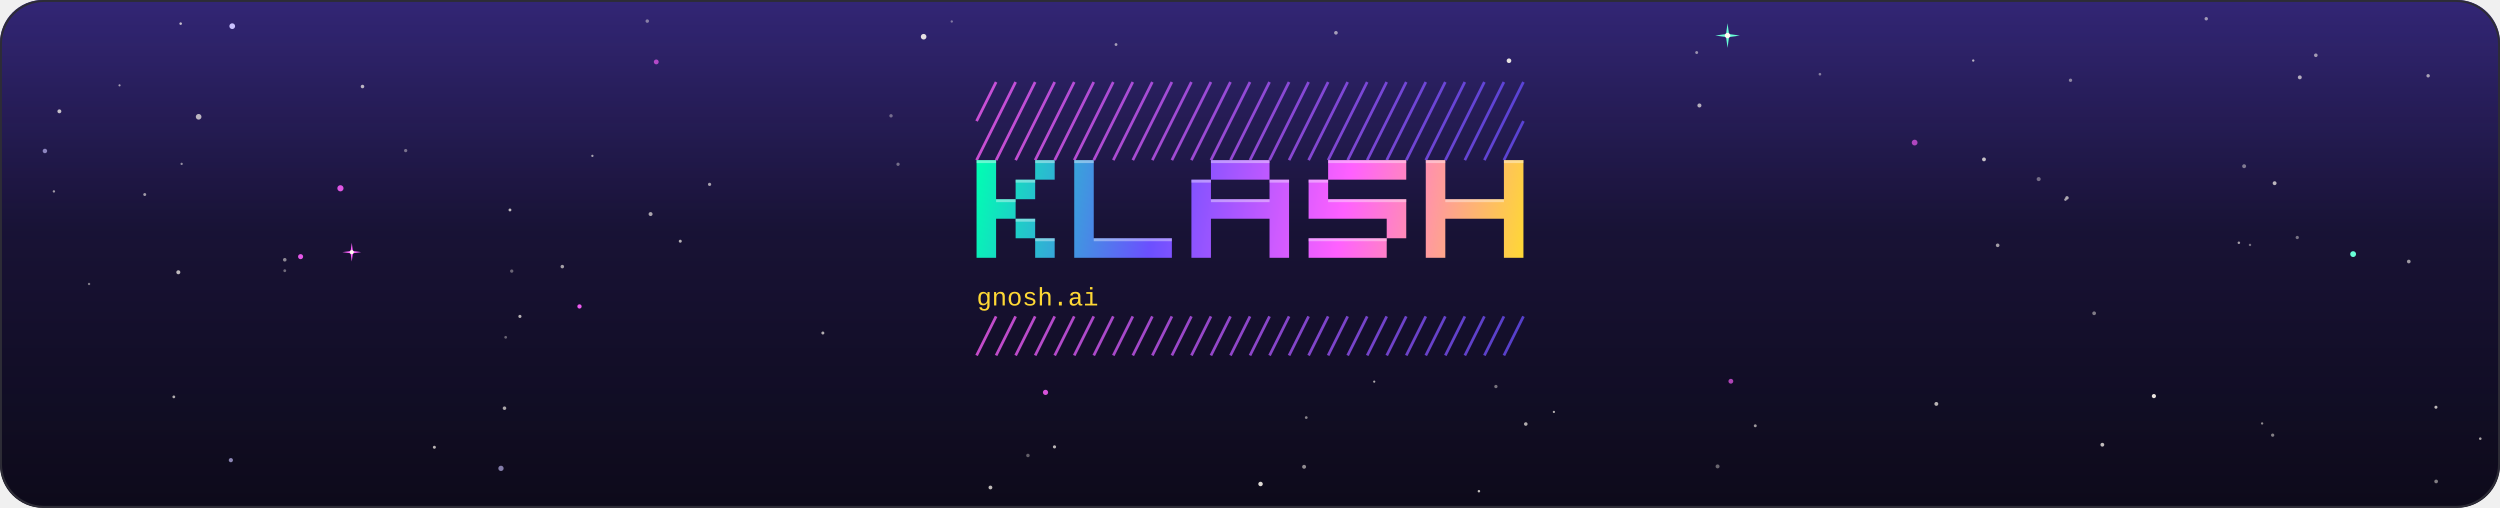
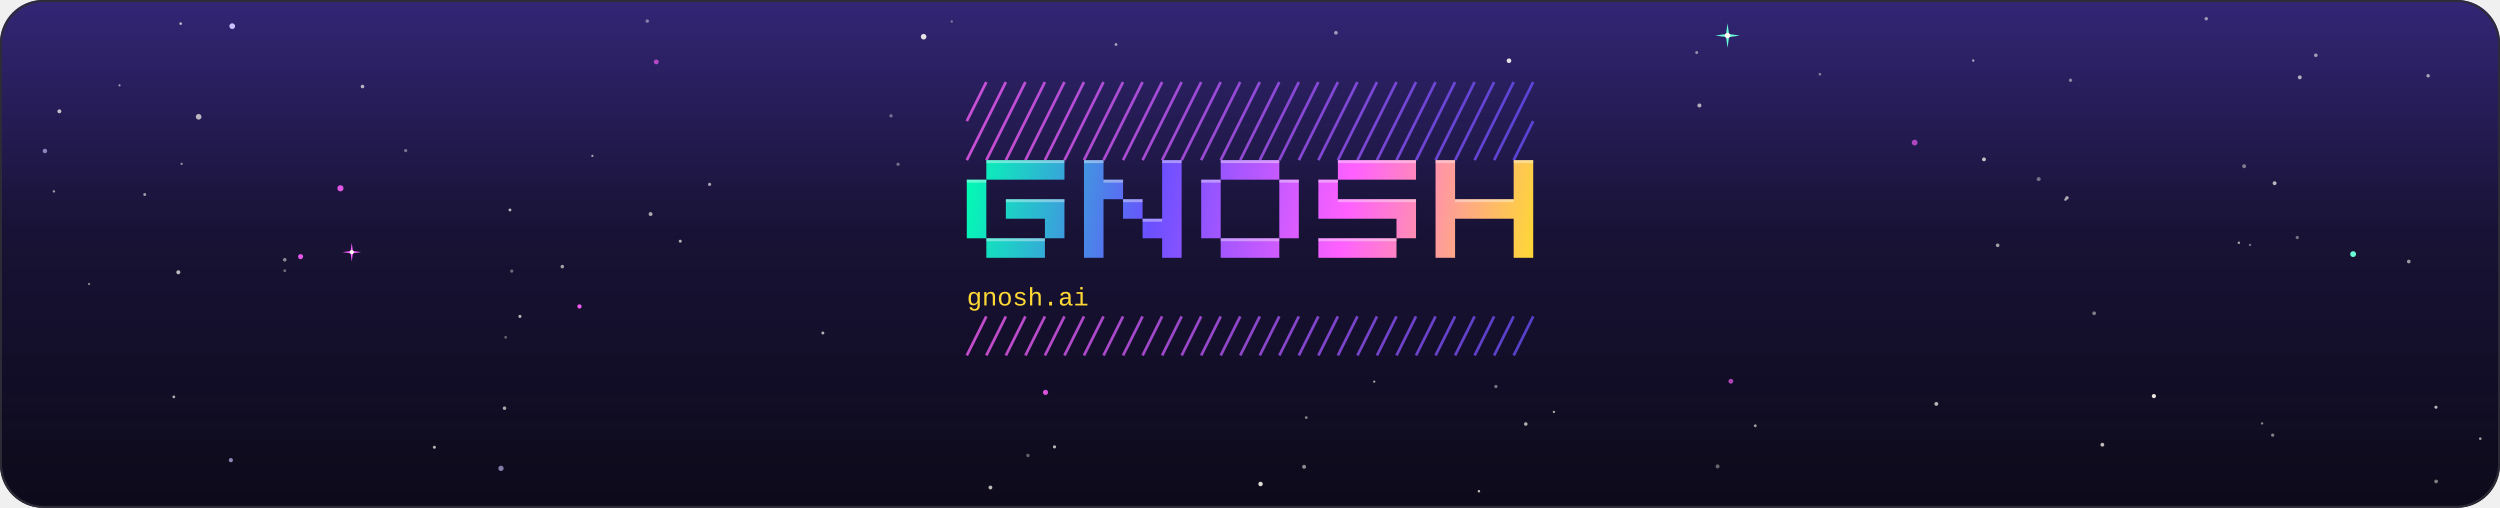
<svg xmlns="http://www.w3.org/2000/svg" viewBox="0 0 1280 260" width="1280" height="260" role="img" aria-label="Gnosh">
  <style>
@keyframes tw{0%,100%{opacity:.15}50%{opacity:1}}
.tw{animation:tw 4s ease-in-out infinite}
@media (prefers-reduced-motion:reduce){.tw{animation:none}}
</style>
  <defs>
    <linearGradient id="sky" x1="0" y1="0" x2="0" y2="1">
      <stop offset="0" stop-color="#6B50FF" stop-opacity=".40" />
      <stop offset=".45" stop-color="#6B50FF" stop-opacity=".12" />
      <stop offset="1" stop-color="#6B50FF" stop-opacity="0" />
    </linearGradient>
-     <linearGradient id="word" gradientUnits="userSpaceOnUse" x1="500" y1="82" x2="780" y2="132">
+     <linearGradient id="word" gradientUnits="userSpaceOnUse" x1="495" y1="82" x2="785" y2="132">
      <stop offset="0" stop-color="#00FFB2" />
      <stop offset="0.333" stop-color="#6B50FF" />
      <stop offset="0.667" stop-color="#FF60FF" />
      <stop offset="1" stop-color="#FED835" />
    </linearGradient>
-     <linearGradient id="field" gradientUnits="userSpaceOnUse" x1="500" y1="0" x2="780" y2="0">
+     <linearGradient id="field" gradientUnits="userSpaceOnUse" x1="495" y1="0" x2="785" y2="0">
      <stop offset="0" stop-color="#FF60FF" stop-opacity=".75" />
      <stop offset="1" stop-color="#6B50FF" stop-opacity=".75" />
    </linearGradient>
    <clipPath id="frame">
      <rect width="1280" height="260" rx="22" />
    </clipPath>
  </defs>
  <g clip-path="url(#frame)">
    <rect width="1280" height="260" fill="#0D0A1A" />
    <rect width="1280" height="260" fill="url(#sky)" />
    <circle cx="1176.2" cy="121.6" r="0.84" fill="#FFFAF1" opacity="0.42" />
    <circle cx="1010.3" cy="31.0" r="0.60" fill="#FFFAF1" opacity="0.67" class="tw" style="animation-delay:-1.09s;animation-duration:5.9s" />
    <g class="tw" style="animation-delay:-0.86s" transform="translate(884.5 18.2)">
      <path d="M0 -6.3L0.76 -0.76L6.3 0L0.76 0.76L0 6.3L-0.76 0.76L-6.3 0L-0.76 -0.76z" fill="#68FFD6" />
      <circle r="1.39" fill="#FFFAF1" />
    </g>
    <circle cx="795.6" cy="210.9" r="0.57" fill="#FFFAF1" opacity="0.70" />
    <circle cx="765.9" cy="197.9" r="0.85" fill="#FFFAF1" opacity="0.43" />
    <circle cx="303.3" cy="79.8" r="0.59" fill="#FFFAF1" opacity="0.61" class="tw" style="animation-delay:-2.06s;animation-duration:4.5s" />
    <circle cx="1185.7" cy="28.3" r="0.93" fill="#FFFAF1" opacity="0.56" />
    <circle cx="45.6" cy="145.4" r="0.60" fill="#FFFAF1" opacity="0.47" class="tw" style="animation-delay:-1.58s;animation-duration:4.7s" />
    <circle cx="92.5" cy="12.1" r="0.66" fill="#FFFAF1" opacity="0.72" class="tw" style="animation-delay:-0.43s;animation-duration:3.7s" />
    <circle cx="74.1" cy="99.6" r="0.76" fill="#FFFAF1" opacity="0.58" />
    <circle cx="258.9" cy="172.7" r="0.71" fill="#FFFAF1" opacity="0.36" />
    <circle cx="526.3" cy="233.2" r="0.90" fill="#FFFAF1" opacity="0.35" />
    <circle cx="870.1" cy="54.0" r="1.04" fill="#FFFAF1" opacity="0.66" />
    <circle cx="507.1" cy="249.6" r="0.98" fill="#FFFAF1" opacity="0.74" class="tw" style="animation-delay:-1.03s;animation-duration:3.8s" />
    <circle cx="757.2" cy="251.5" r="0.64" fill="#FFFAF1" opacity="0.75" />
    <circle cx="61.2" cy="43.7" r="0.55" fill="#FFFAF1" opacity="0.59" />
    <circle cx="1057.5" cy="102.2" r="0.65" fill="#FFFAF1" opacity="0.60" />
    <circle cx="27.6" cy="98.0" r="0.61" fill="#FFFAF1" opacity="0.58" />
    <circle cx="1060.1" cy="41.1" r="0.86" fill="#FFFAF1" opacity="0.47" />
    <circle cx="296.7" cy="156.9" r="1.10" fill="#FF60FF" opacity="0.93" class="tw" style="animation-delay:-1.78s;animation-duration:4.9s" />
    <circle cx="256.5" cy="239.8" r="1.36" fill="#C9C1FF" opacity="0.62" />
    <circle cx="145.8" cy="133.0" r="0.92" fill="#FFFAF1" opacity="0.51" />
    <circle cx="539.9" cy="228.8" r="0.81" fill="#FFFAF1" opacity="0.72" />
    <circle cx="1243.2" cy="38.8" r="0.88" fill="#FFFAF1" opacity="0.60" />
    <circle cx="101.7" cy="59.8" r="1.45" fill="#FFFAF1" opacity="0.69" />
    <circle cx="571.4" cy="22.8" r="0.73" fill="#FFFAF1" opacity="0.58" />
    <circle cx="174.3" cy="96.4" r="1.59" fill="#FF60FF" opacity="0.86" />
    <circle cx="667.7" cy="239.0" r="1.01" fill="#FFFAF1" opacity="0.54" />
    <circle cx="459.8" cy="84.1" r="0.85" fill="#FFFAF1" opacity="0.38" />
    <circle cx="93.0" cy="83.9" r="0.59" fill="#FFFAF1" opacity="0.53" />
    <circle cx="472.9" cy="18.8" r="1.44" fill="#FFFAF1" opacity="0.88" />
    <circle cx="1164.6" cy="93.8" r="1.00" fill="#FFFAF1" opacity="0.70" />
    <circle cx="535.3" cy="200.9" r="1.34" fill="#FF60FF" opacity="0.83" />
    <circle cx="487.3" cy="11.0" r="0.60" fill="#FFFAF1" opacity="0.40" />
    <circle cx="333.1" cy="109.6" r="1.02" fill="#FFFAF1" opacity="0.63" />
    <circle cx="118.9" cy="13.4" r="1.47" fill="#C9C1FF" opacity="1.00" />
    <circle cx="331.4" cy="10.8" r="0.89" fill="#FFFAF1" opacity="0.43" />
    <circle cx="222.4" cy="229.0" r="0.77" fill="#FFFAF1" opacity="0.71" />
    <circle cx="421.3" cy="170.5" r="0.77" fill="#FFFAF1" opacity="0.67" />
    <circle cx="1163.6" cy="222.8" r="0.84" fill="#FFFAF1" opacity="0.48" />
    <g class="tw" style="animation-delay:-3.09s" transform="translate(180.1 129.1)">
      <path d="M0 -4.8L0.58 -0.58L4.8 0L0.58 0.58L0 4.8L-0.58 0.58L-4.8 0L-0.58 -0.58z" fill="#FF60FF" />
      <circle r="1.06" fill="#FFFAF1" />
    </g>
    <circle cx="1247.2" cy="208.5" r="0.79" fill="#FFFAF1" opacity="0.72" />
    <circle cx="1058.3" cy="101.3" r="0.89" fill="#FFFAF1" opacity="0.64" />
    <circle cx="1072.2" cy="160.4" r="0.96" fill="#FFFAF1" opacity="0.46" />
    <circle cx="363.3" cy="94.4" r="0.83" fill="#FFFAF1" opacity="0.61" />
    <circle cx="980.3" cy="73.0" r="1.48" fill="#FF60FF" opacity="0.64" class="tw" style="animation-delay:-1.26s;animation-duration:4.2s" />
    <circle cx="145.8" cy="138.6" r="0.73" fill="#FFFAF1" opacity="0.38" />
    <circle cx="258.3" cy="209.0" r="0.91" fill="#FFFAF1" opacity="0.65" />
    <circle cx="684.0" cy="16.8" r="0.94" fill="#FFFAF1" opacity="0.57" />
    <circle cx="1204.8" cy="130.1" r="1.50" fill="#68FFD6" opacity="1.00" />
    <circle cx="118.2" cy="235.6" r="1.08" fill="#C9C1FF" opacity="0.67" />
    <circle cx="1129.6" cy="9.6" r="0.88" fill="#FFFAF1" opacity="0.55" />
    <circle cx="1043.8" cy="91.7" r="1.04" fill="#FFFAF1" opacity="0.39" />
    <circle cx="1102.8" cy="202.8" r="1.07" fill="#FFFAF1" opacity="0.91" />
    <circle cx="1247.3" cy="246.5" r="0.95" fill="#FFFAF1" opacity="0.48" class="tw" style="animation-delay:-0.39s;animation-duration:5.4s" />
    <circle cx="1158.2" cy="216.8" r="0.59" fill="#FFFAF1" opacity="0.53" />
    <circle cx="703.6" cy="195.4" r="0.56" fill="#FFFAF1" opacity="0.67" class="tw" style="animation-delay:-3.84s;animation-duration:3.7s" />
    <circle cx="89.0" cy="203.2" r="0.72" fill="#FFFAF1" opacity="0.67" />
    <circle cx="185.6" cy="44.3" r="0.91" fill="#FFFAF1" opacity="0.69" class="tw" style="animation-delay:-1.67s;animation-duration:3.4s" />
    <circle cx="879.4" cy="238.8" r="1.02" fill="#FFFAF1" opacity="0.38" />
    <circle cx="287.9" cy="136.5" r="0.91" fill="#FFFAF1" opacity="0.61" />
    <circle cx="668.8" cy="213.8" r="0.71" fill="#FFFAF1" opacity="0.50" class="tw" style="animation-delay:-1.45s;animation-duration:3.4s" />
    <circle cx="1076.4" cy="227.7" r="0.98" fill="#FFFAF1" opacity="0.74" />
    <circle cx="262.0" cy="138.8" r="0.85" fill="#FFFAF1" opacity="0.36" />
    <circle cx="1233.3" cy="133.9" r="0.95" fill="#FFFAF1" opacity="0.58" />
    <circle cx="91.3" cy="139.4" r="1.03" fill="#FFFAF1" opacity="0.72" />
    <circle cx="348.3" cy="123.5" r="0.77" fill="#FFFAF1" opacity="0.68" />
    <circle cx="1146.3" cy="124.3" r="0.65" fill="#FFFAF1" opacity="0.60" />
    <circle cx="1177.5" cy="39.6" r="1.01" fill="#FFFAF1" opacity="0.65" />
    <circle cx="23.0" cy="77.3" r="1.15" fill="#C9C1FF" opacity="0.64" class="tw" style="animation-delay:-1.16s;animation-duration:3.4s" />
    <circle cx="931.8" cy="38.0" r="0.68" fill="#FFFAF1" opacity="0.43" />
    <circle cx="266.2" cy="162.0" r="0.81" fill="#FFFAF1" opacity="0.69" />
    <circle cx="781.2" cy="217.1" r="0.92" fill="#FFFAF1" opacity="0.67" />
    <circle cx="1149.0" cy="85.1" r="1.01" fill="#FFFAF1" opacity="0.44" />
    <circle cx="1269.9" cy="224.6" r="0.67" fill="#FFFAF1" opacity="0.64" />
    <circle cx="336.0" cy="31.7" r="1.25" fill="#FF60FF" opacity="0.64" />
    <circle cx="30.4" cy="57.0" r="1.01" fill="#FFFAF1" opacity="0.74" />
    <circle cx="153.9" cy="131.4" r="1.30" fill="#FF60FF" opacity="0.89" />
    <circle cx="1022.8" cy="125.6" r="0.93" fill="#FFFAF1" opacity="0.60" />
    <circle cx="1152.0" cy="125.4" r="0.61" fill="#FFFAF1" opacity="0.42" />
    <circle cx="207.7" cy="77.1" r="0.84" fill="#FFFAF1" opacity="0.40" />
    <circle cx="868.7" cy="26.9" r="0.75" fill="#FFFAF1" opacity="0.52" />
    <circle cx="456.2" cy="59.3" r="0.87" fill="#FFFAF1" opacity="0.37" />
    <circle cx="261.1" cy="107.5" r="0.74" fill="#FFFAF1" opacity="0.72" />
    <circle cx="772.6" cy="31.1" r="1.19" fill="#FFFAF1" opacity="0.88" />
    <circle cx="898.7" cy="218.0" r="0.75" fill="#FFFAF1" opacity="0.59" />
    <circle cx="645.4" cy="247.8" r="1.15" fill="#FFFAF1" opacity="0.86" />
    <circle cx="991.4" cy="206.8" r="1.00" fill="#FFFAF1" opacity="0.70" />
    <circle cx="886.2" cy="195.2" r="1.24" fill="#FF60FF" opacity="0.66" class="tw" style="animation-delay:-1.04s;animation-duration:3.1s" />
    <circle cx="1015.8" cy="81.6" r="0.99" fill="#FFFAF1" opacity="0.75" class="tw" style="animation-delay:-0.89s;animation-duration:3.8s" />
-     <path d="M500 62L510 42M510 62L520 42M520 62L530 42M530 62L540 42M540 62L550 42M550 62L560 42M560 62L570 42M570 62L580 42M580 62L590 42M590 62L600 42M600 62L610 42M610 62L620 42M620 62L630 42M630 62L640 42M640 62L650 42M650 62L660 42M660 62L670 42M670 62L680 42M680 62L690 42M690 62L700 42M700 62L710 42M710 62L720 42M720 62L730 42M730 62L740 42M740 62L750 42M750 62L760 42M760 62L770 42M770 62L780 42M500 82L510 62M510 82L520 62M520 82L530 62M530 82L540 62M540 82L550 62M550 82L560 62M560 82L570 62M570 82L580 62M580 82L590 62M590 82L600 62M600 82L610 62M610 82L620 62M620 82L630 62M630 82L640 62M640 82L650 62M650 82L660 62M660 82L670 62M670 82L680 62M680 82L690 62M690 82L700 62M700 82L710 62M710 82L720 62M720 82L730 62M730 82L740 62M740 82L750 62M750 82L760 62M760 82L770 62M770 82L780 62M500 182L510 162M510 182L520 162M520 182L530 162M530 182L540 162M540 182L550 162M550 182L560 162M560 182L570 162M570 182L580 162M580 182L590 162M590 182L600 162M600 182L610 162M610 182L620 162M620 182L630 162M630 182L640 162M640 182L650 162M650 182L660 162M660 182L670 162M670 182L680 162M680 182L690 162M690 182L700 162M700 182L710 162M710 182L720 162M720 182L730 162M730 182L740 162M740 182L750 162M750 182L760 162M760 182L770 162M770 182L780 162" stroke="url(#field)" stroke-width="1.4" fill="none" />
-     <text x="500" y="156.4" font-family="SFMono-Regular,Menlo,Consolas,'Liberation Mono','DejaVu Sans Mono',monospace" font-size="13" fill="#FED835">gnosh.ai</text>
-     <path d="M500 82h10v10h-10zM530 82h10v10h-10zM550 82h10v10h-10zM620 82h30v10h-30zM680 82h40v10h-40zM730 82h10v10h-10zM770 82h10v10h-10zM500 92h10v10h-10zM520 92h10v10h-10zM550 92h10v10h-10zM610 92h10v10h-10zM650 92h10v10h-10zM670 92h10v10h-10zM730 92h10v10h-10zM770 92h10v10h-10zM500 102h20v10h-20zM550 102h10v10h-10zM610 102h50v10h-50zM670 102h50v10h-50zM730 102h50v10h-50zM500 112h10v10h-10zM520 112h10v10h-10zM550 112h10v10h-10zM610 112h10v10h-10zM650 112h10v10h-10zM710 112h10v10h-10zM730 112h10v10h-10zM770 112h10v10h-10zM500 122h10v10h-10zM530 122h10v10h-10zM550 122h50v10h-50zM610 122h10v10h-10zM650 122h10v10h-10zM670 122h40v10h-40zM730 122h10v10h-10zM770 122h10v10h-10z" fill="url(#word)" />
-     <path d="M500 82h10v1.5h-10zM530 82h10v1.5h-10zM550 82h10v1.5h-10zM620 82h30v1.5h-30zM680 82h40v1.5h-40zM730 82h10v1.5h-10zM770 82h10v1.5h-10zM520 92h10v1.5h-10zM610 92h10v1.5h-10zM650 92h10v1.5h-10zM670 92h10v1.5h-10zM510 102h10v1.5h-10zM620 102h30v1.5h-30zM680 102h40v1.5h-40zM740 102h30v1.5h-30zM520 112h10v1.5h-10zM530 122h10v1.5h-10zM560 122h40v1.5h-40zM670 122h40v1.5h-40z" fill="#fff" opacity=".38" />
+     <path d="M495 62L505 42M505 62L515 42M515 62L525 42M525 62L535 42M535 62L545 42M545 62L555 42M555 62L565 42M565 62L575 42M575 62L585 42M585 62L595 42M595 62L605 42M605 62L615 42M615 62L625 42M625 62L635 42M635 62L645 42M645 62L655 42M655 62L665 42M665 62L675 42M675 62L685 42M685 62L695 42M695 62L705 42M705 62L715 42M715 62L725 42M725 62L735 42M735 62L745 42M745 62L755 42M755 62L765 42M765 62L775 42M775 62L785 42M495 82L505 62M505 82L515 62M515 82L525 62M525 82L535 62M535 82L545 62M545 82L555 62M555 82L565 62M565 82L575 62M575 82L585 62M585 82L595 62M595 82L605 62M605 82L615 62M615 82L625 62M625 82L635 62M635 82L645 62M645 82L655 62M655 82L665 62M665 82L675 62M675 82L685 62M685 82L695 62M695 82L705 62M705 82L715 62M715 82L725 62M725 82L735 62M735 82L745 62M745 82L755 62M755 82L765 62M765 82L775 62M775 82L785 62M495 182L505 162M505 182L515 162M515 182L525 162M525 182L535 162M535 182L545 162M545 182L555 162M555 182L565 162M565 182L575 162M575 182L585 162M585 182L595 162M595 182L605 162M605 182L615 162M615 182L625 162M625 182L635 162M635 182L645 162M645 182L655 162M655 182L665 162M665 182L675 162M675 182L685 162M685 182L695 162M695 182L705 162M705 182L715 162M715 182L725 162M725 182L735 162M735 182L745 162M745 182L755 162M755 182L765 162M765 182L775 162M775 182L785 162" stroke="url(#field)" stroke-width="1.4" fill="none" />
+     <text x="495" y="156.4" font-family="SFMono-Regular,Menlo,Consolas,'Liberation Mono','DejaVu Sans Mono',monospace" font-size="13" fill="#FED835">gnosh.ai</text>
+     <path d="M505 82h40v10h-40zM555 82h10v10h-10zM595 82h10v10h-10zM625 82h30v10h-30zM685 82h40v10h-40zM735 82h10v10h-10zM775 82h10v10h-10zM495 92h10v10h-10zM555 92h20v10h-20zM595 92h10v10h-10zM615 92h10v10h-10zM655 92h10v10h-10zM675 92h10v10h-10zM735 92h10v10h-10zM775 92h10v10h-10zM495 102h10v10h-10zM515 102h30v10h-30zM555 102h10v10h-10zM575 102h10v10h-10zM595 102h10v10h-10zM615 102h10v10h-10zM655 102h10v10h-10zM675 102h50v10h-50zM735 102h50v10h-50zM495 112h10v10h-10zM535 112h10v10h-10zM555 112h10v10h-10zM585 112h20v10h-20zM615 112h10v10h-10zM655 112h10v10h-10zM715 112h10v10h-10zM735 112h10v10h-10zM775 112h10v10h-10zM505 122h30v10h-30zM555 122h10v10h-10zM595 122h10v10h-10zM625 122h30v10h-30zM675 122h40v10h-40zM735 122h10v10h-10zM775 122h10v10h-10z" fill="url(#word)" />
+     <path d="M505 82h40v1.5h-40zM555 82h10v1.5h-10zM595 82h10v1.5h-10zM625 82h30v1.5h-30zM685 82h40v1.5h-40zM735 82h10v1.5h-10zM775 82h10v1.5h-10zM495 92h10v1.5h-10zM565 92h10v1.5h-10zM615 92h10v1.5h-10zM655 92h10v1.5h-10zM675 92h10v1.5h-10zM515 102h30v1.5h-30zM575 102h10v1.5h-10zM685 102h40v1.5h-40zM745 102h30v1.5h-30zM585 112h10v1.5h-10zM505 122h30v1.5h-30zM625 122h30v1.5h-30zM675 122h40v1.5h-40z" fill="#fff" opacity=".38" />
  </g>
  <rect x=".5" y=".5" width="1279" height="259" rx="22" fill="none" stroke="#2D2C36" />
</svg>
